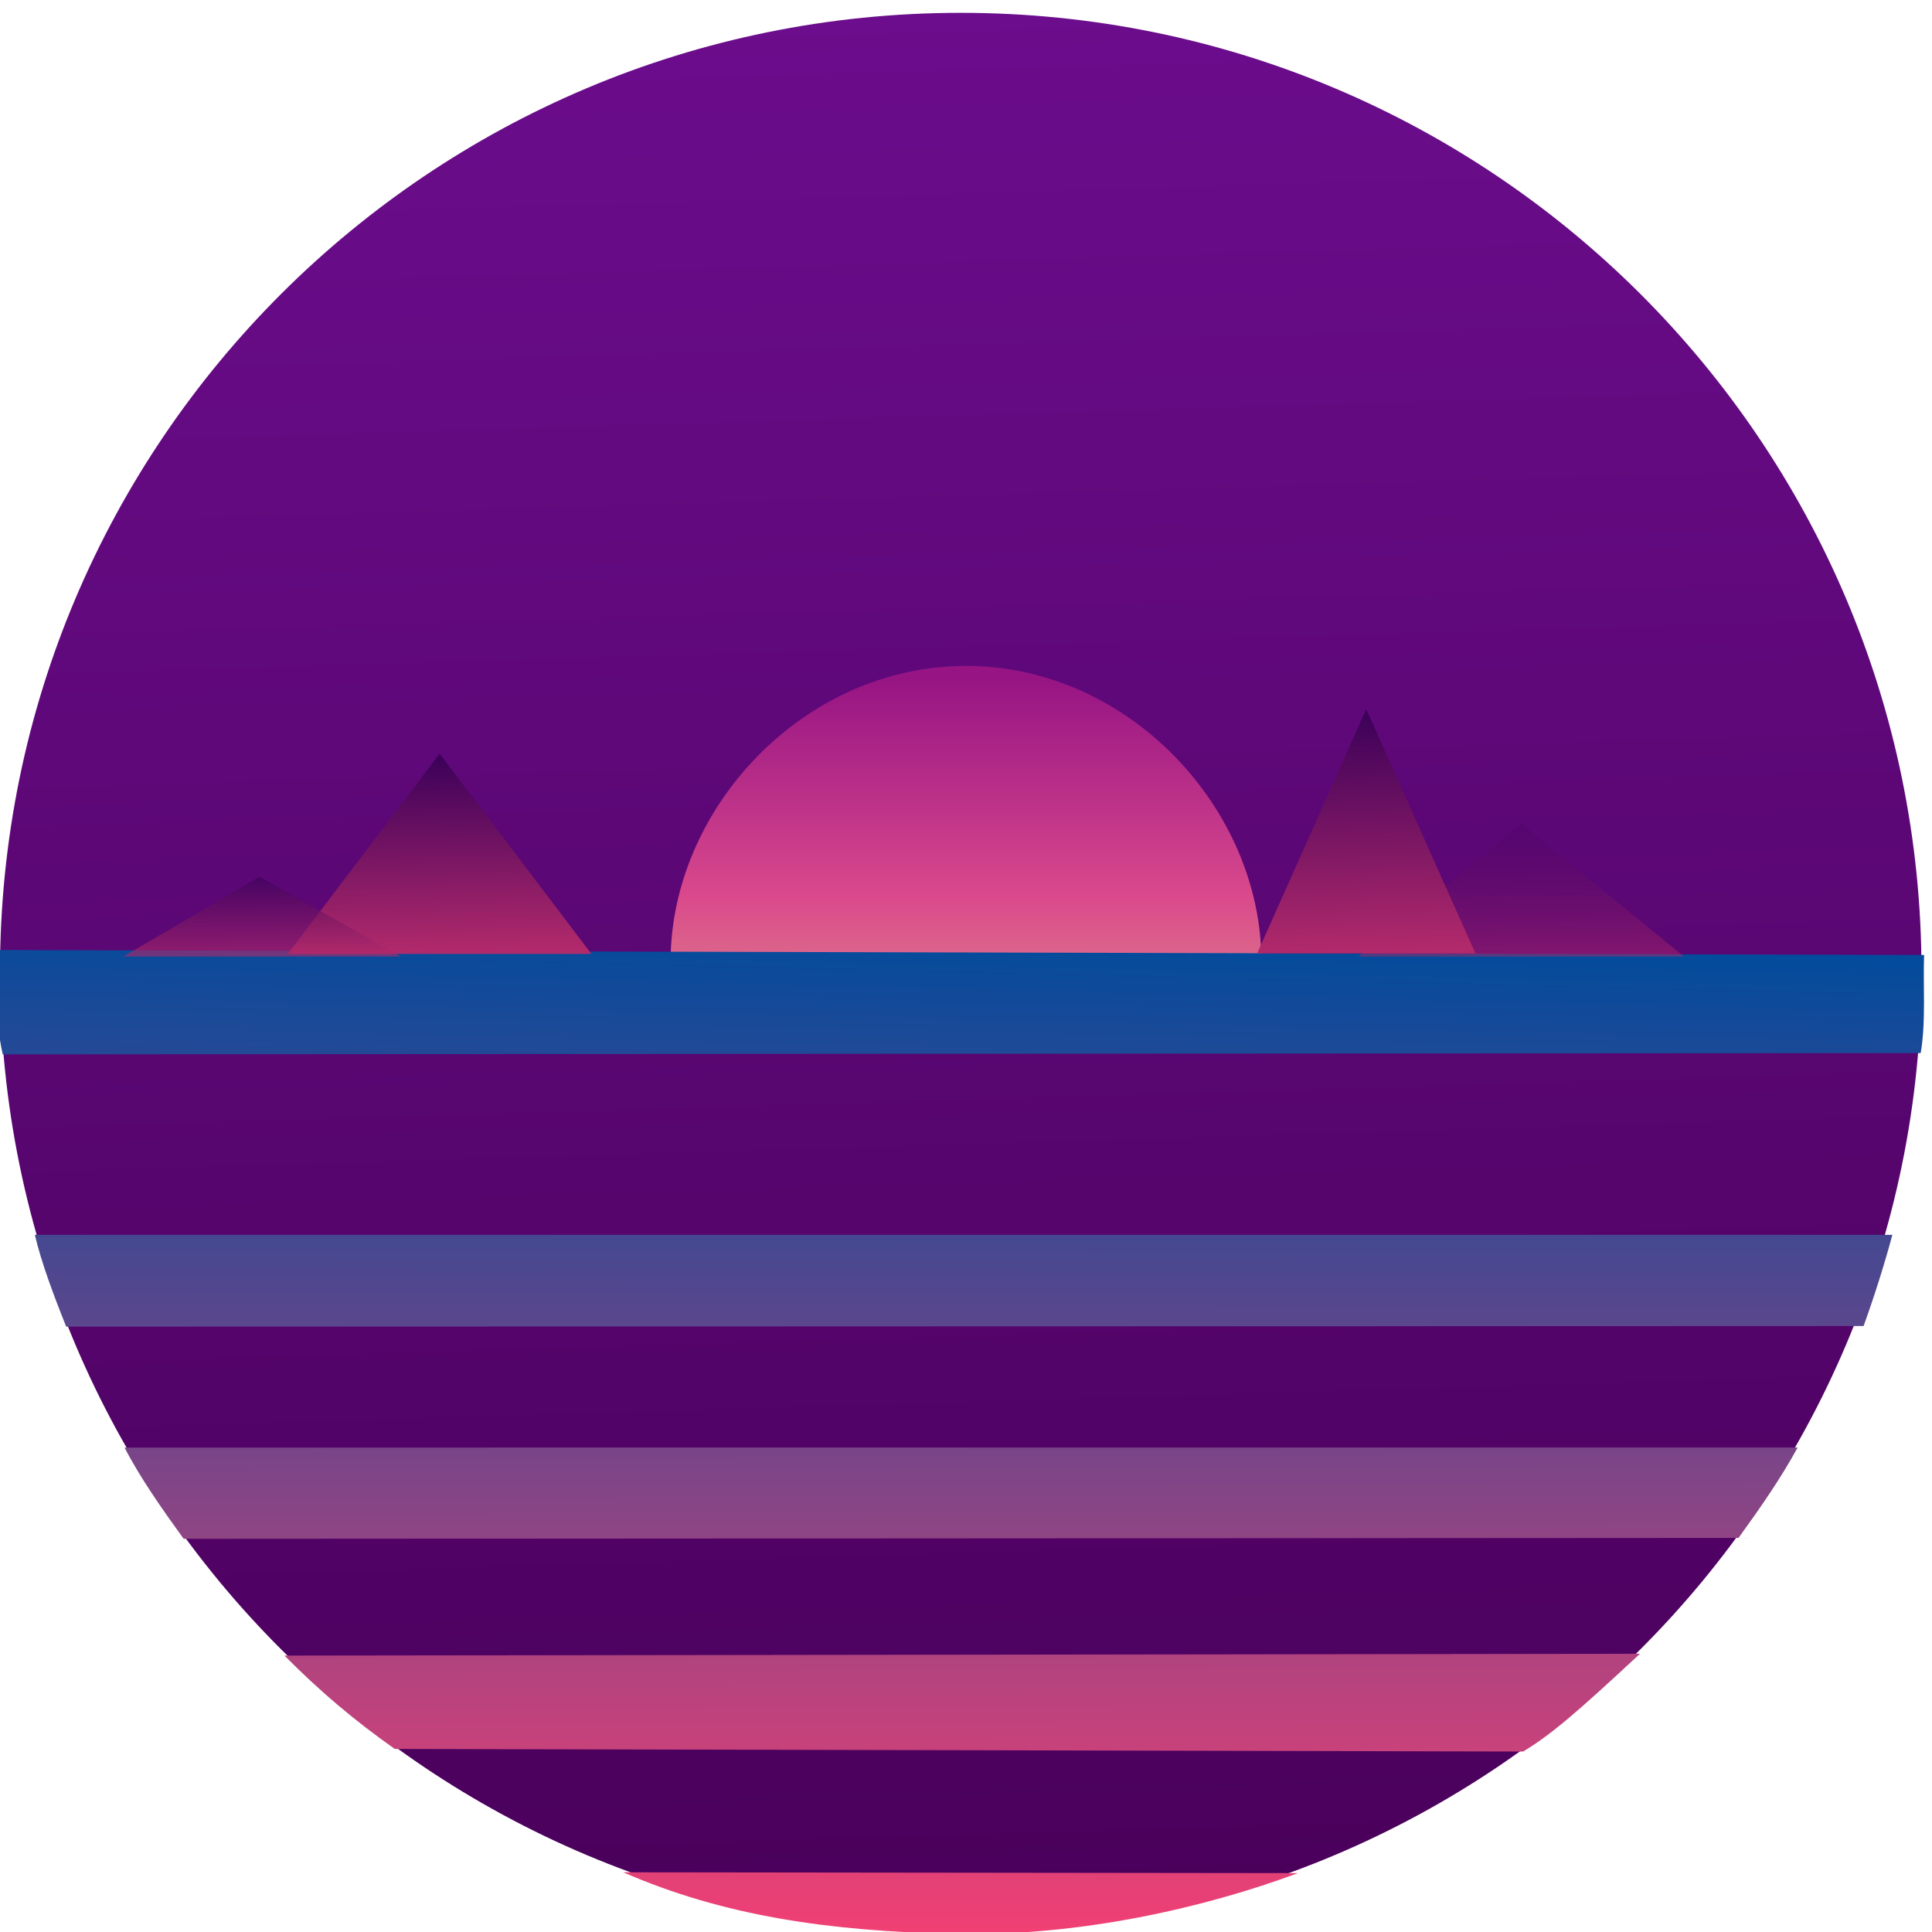
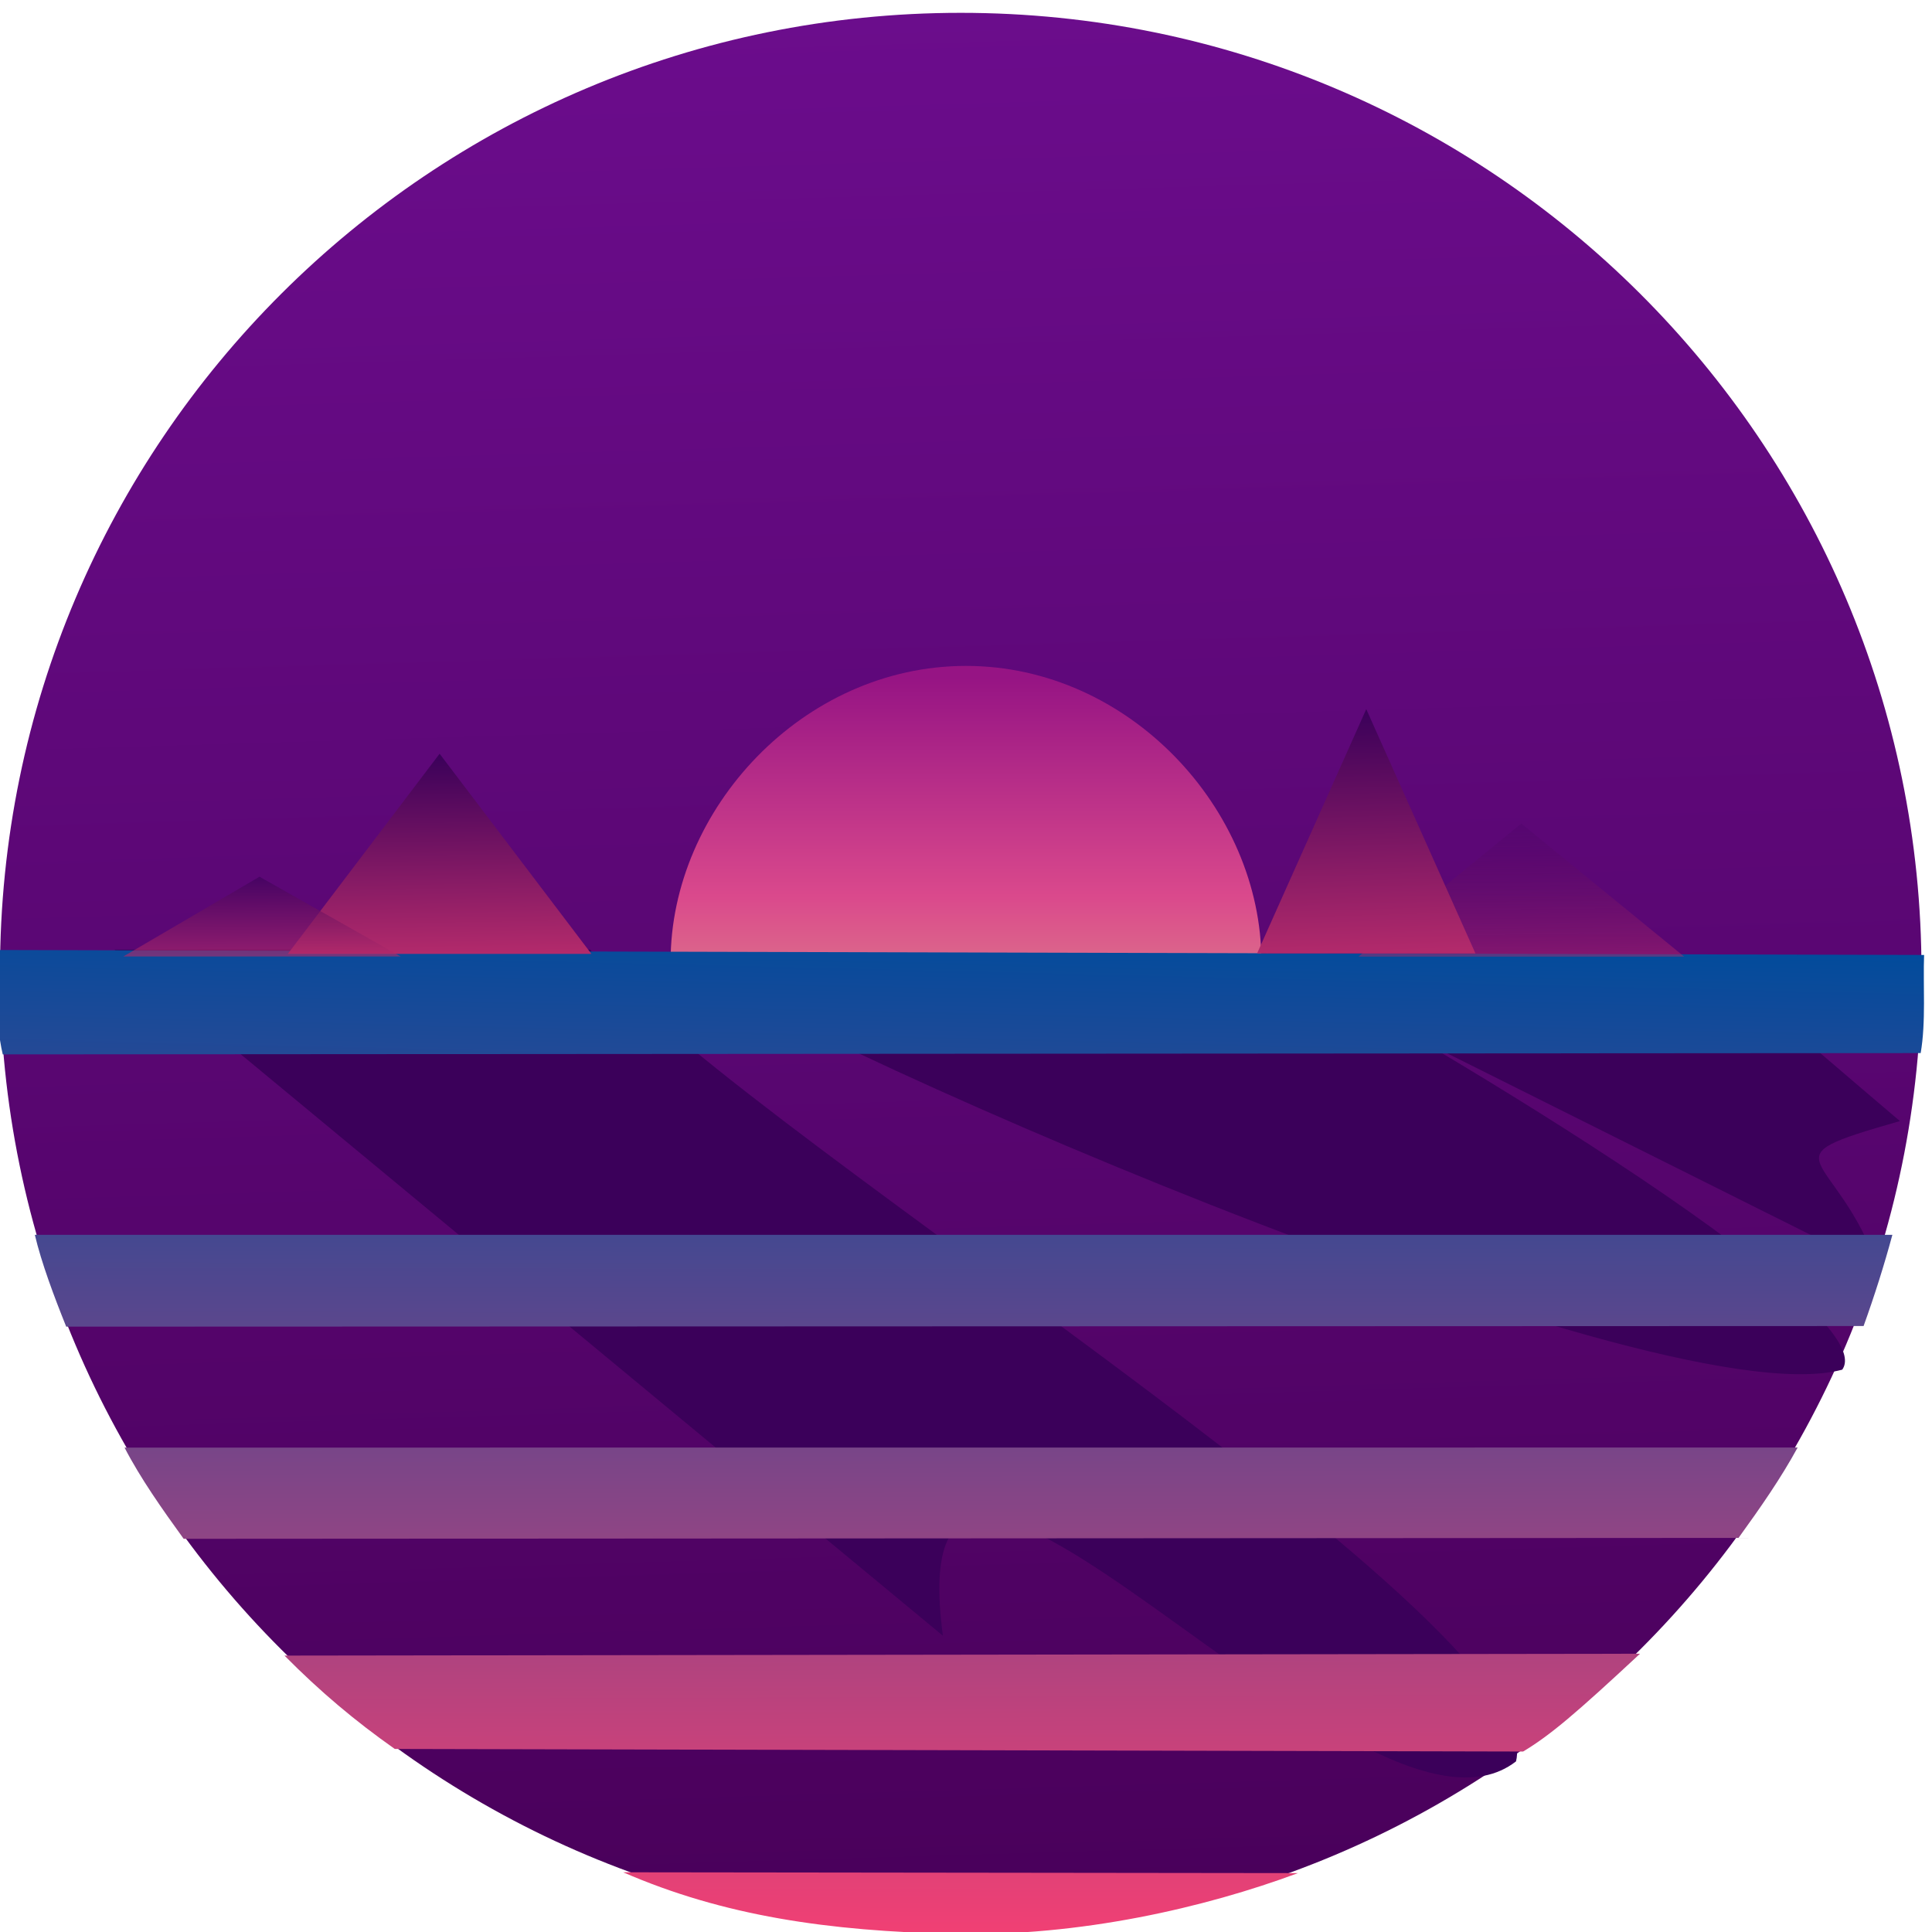
<svg xmlns="http://www.w3.org/2000/svg" xmlns:ns1="https://boxy-svg.com" version="1.1" id="Layer_1" x="0px" y="0px" viewBox="0 0 500.72 500.72" style="enable-background:new 0 0 500.72 500.72;">
  <defs>
    <linearGradient gradientUnits="userSpaceOnUse" x1="249.088" y1="375.155" x2="249.088" y2="398.815" id="gradient-2" gradientTransform="matrix(0.999998, -0.002128, 0.022379, 10.52331, -9.006501, -3696.41)">
      <stop offset="0" style="stop-color: rgb(0, 75, 156);" />
      <stop offset="1" style="stop-color: rgb(241, 64, 116);" />
    </linearGradient>
    <linearGradient gradientUnits="userSpaceOnUse" x1="247.856" y1="328.534" x2="247.856" y2="352.339" id="gradient-3" gradientTransform="matrix(-1.019817, -0.023682, 0.275873, -10.81194, 410.6686, 4055.47)">
      <stop offset="0" style="stop-color: rgb(241, 64, 116);" />
      <stop offset="1" style="stop-color: rgb(0, 75, 156);" />
    </linearGradient>
    <linearGradient gradientUnits="userSpaceOnUse" x1="249.383" y1="428.603" x2="249.383" y2="453.947" id="gradient-4" gradientTransform="matrix(0.999994, -0.003614, 0.035608, 9.852568, -14.75919, -3975.18)">
      <stop offset="0" style="stop-color: rgb(0, 75, 156);" />
      <stop offset="1" style="stop-color: rgb(241, 64, 116);" />
    </linearGradient>
    <linearGradient gradientUnits="userSpaceOnUse" x1="248.955" y1="485.243" x2="248.955" y2="501.255" id="gradient-0" gradientTransform="matrix(0.999996, 0.002681, -0.042382, 15.80678, 21.24499, -7422.643)">
      <stop offset="0" style="stop-color: rgb(0, 75, 156);" />
      <stop offset="1" style="stop-color: rgb(241, 64, 116);" />
    </linearGradient>
    <linearGradient gradientUnits="userSpaceOnUse" x1="249.739" y1="320.028" x2="249.739" y2="343.833" id="gradient-1" gradientTransform="matrix(0.999998, 0.001976, -0.021194, 10.72713, 8.520549, -3185.764)">
      <stop offset="0" style="stop-color: rgb(0, 75, 156);" />
      <stop offset="1" style="stop-color: rgb(241, 64, 116);" />
    </linearGradient>
    <linearGradient gradientUnits="userSpaceOnUse" x1="94.675" y1="183.504" x2="94.675" y2="246.821" id="gradient-5" gradientTransform="matrix(1.389565, -0.023157, 0.059752, 1.245207, -28.58966, -30.96281)">
      <stop offset="0" style="stop-color: rgb(58, 0, 90);" />
      <stop offset="1" style="stop-color: rgb(241, 64, 116);" />
    </linearGradient>
    <linearGradient gradientUnits="userSpaceOnUse" x1="248.999" y1="3.325" x2="248.999" y2="500.319" id="gradient-6" gradientTransform="matrix(0.999561, -0.029618, 0.037312, 1.259221, -18.55864, -122.3183)">
      <stop offset="0" style="stop-color: rgb(116, 16, 153);" />
      <stop offset="1" style="stop-color: rgb(73, 0, 90);" />
    </linearGradient>
    <linearGradient gradientUnits="userSpaceOnUse" x1="94.675" y1="183.504" x2="94.675" y2="246.821" id="gradient-7" gradientTransform="matrix(1.491021, -0.015397, 0.064114, 0.827938, 241.3486, 62.96873)">
      <stop offset="0" style="stop-color: rgb(57, 0, 87); stop-opacity: 0.16;" />
      <stop offset="1" style="stop-color: rgb(241, 64, 116); stop-opacity: 0.63;" />
    </linearGradient>
    <linearGradient gradientUnits="userSpaceOnUse" x1="94.675" y1="183.504" x2="94.675" y2="246.821" id="gradient-8" gradientTransform="matrix(1.269045, -0.009224, 0.054569, 0.495989, 52.58118, -30.08028)">
      <stop offset="0" style="stop-color: rgb(58, 0, 90);" />
      <stop offset="1" style="stop-color: rgb(241, 64, 116);" />
    </linearGradient>
    <linearGradient gradientUnits="userSpaceOnUse" x1="94.675" y1="183.504" x2="94.675" y2="246.821" id="gradient-9" gradientTransform="matrix(0.9996, -0.028267, 0.042983, 1.520008, 251.5735, -92.46362)">
      <stop offset="0" style="stop-color: rgb(58, 0, 90);" />
      <stop offset="1" style="stop-color: rgb(241, 64, 116);" />
    </linearGradient>
  </defs>
  <ellipse style="stroke: rgb(0, 0, 0); paint-order: fill; fill: url(#gradient-6); stroke-opacity: 0;" cx="248.999" cy="251.822" rx="248.999" ry="248.497" />
  <linearGradient id="SVGID_2_" gradientUnits="userSpaceOnUse" x1="-15.919" y1="594.837" x2="-15.919" y2="609.765" gradientTransform="matrix(7.8769 0 0 -7.8769 375.7542 4978.759)">
    <stop offset="0.012" style="stop-color:#E0B386" />
    <stop offset="0.519" style="stop-color:#DA498C" />
    <stop offset="1" style="stop-color:#961484" />
  </linearGradient>
+   <path d="M 175.542 246.703 L 327.541 246.703 C 359.722 263.493 488.821 338.979 477.458 354.977 C 427.734 368.405 191.164 263.357 176.375 247.952 L 175.542 246.703 Z" style="fill: rgb(59, 0, 90); stroke: rgba(0, 0, 0, 0);" />
+   <path d="M 29.645 246.111 L 152.987 246.111 C 179.102 285.323 402.13 419.137 392.91 456.499 C 352.56 487.858 231.8 329.148 244.367 423.931 L 29.645 246.111 Z" style="fill: rgb(59, 0, 90); stroke: rgba(0, 0, 0, 0);" />
+   <path d="M 324.419 247.695 L 435.469 247.695 C 458.983 260.728 461.977 264.805 492.404 290.549 C 456.075 300.971 475.613 297.364 486.926 328.864 L 324.419 247.695 Z" style="fill: rgb(59, 0, 90); stroke: rgba(0, 0, 0, 0);" />
  <path style="fill:url(#SVGID_2_);" d="M326.916,249.147c0-39.385-34.272-76.564-76.556-76.564s-76.556,37.179-76.556,76.564H326.916 z" />
  <path style="fill: url(#gradient-2);" d="M 32.279 375.178 C 36.413 383.16 42.083 391.185 47.599 398.815 L 450.579 398.575 C 456.211 390.792 461.554 383.127 465.897 375.155 L 32.279 375.178 Z" />
  <path style="fill: url(#gradient-4);" d="M 394.752 453.947 C 401.858 449.672 408.476 444.018 425.039 428.603 L 73.727 429.083 C 82.992 438.428 91.928 445.956 102.317 453.276 L 394.752 453.947 Z" />
  <path style="fill: url(#gradient-0);" d="M 161.51 485.243 C 187.532 496.561 214.658 500.495 247.267 501.208 C 279.876 501.921 312.331 494.408 336.401 485.455 L 161.51 485.243 Z" />
  <path style="fill: url(#gradient-1);" d="M 9.03 320.028 C 10.729 327.245 14 335.973 17.163 343.833 L 482.989 343.67 C 485.825 335.793 488.322 327.916 490.448 320.039 L 9.03 320.028 Z" />
  <g />
  <g />
  <g />
  <g />
  <g />
  <g />
  <g />
  <g />
  <g />
  <g />
  <g />
  <g />
  <g />
  <g />
  <g />
  <path style="fill: url(#gradient-3);" d="M -0.437 246.475 C -0.708 253.807 -1.401 264.582 0.731 273.527 L 497.797 272.678 C 499.199 264.661 498.369 254.758 498.661 247.248 L -0.437 246.475 Z" transform="matrix(0.999999, 0.001028, -0.001028, 0.999999, 0.266391, -0.260056)" />
  <path d="M 113.933 195.346 L 153.27 247.216 L 74.595 247.216 L 113.933 195.346 Z" style="stroke: rgb(0, 0, 0); fill: url(#gradient-5); paint-order: fill markers; stroke-opacity: 0;" ns1:shape="triangle 74.595 195.346 78.675 51.87 0.5 0 1@602c6641" />
  <path d="M 394.277 213.441 L 436.487 247.929 L 352.067 247.929 L 394.277 213.441 Z" style="stroke: rgb(0, 0, 0); paint-order: fill markers; stroke-opacity: 0; fill: url(#gradient-7);" ns1:shape="triangle 352.067 213.441 84.42 34.488 0.5 0 1@bb2785ed" />
  <path d="M 182.095 60.062 L 218.668 80.723 L 146.816 80.723 L 182.095 60.062 Z" style="stroke: rgb(0, 0, 0); paint-order: fill markers; stroke-opacity: 0; fill: url(#gradient-8); fill-opacity: 0.63;" transform="matrix(1, 0, 0.000007, 1, -114.8373, 167.1604)" ns1:shape="triangle 146.816 60.062 71.852 20.661 0.491 0 1@22f284a1" />
  <path d="M 354.098 183.788 L 382.396 247.105 L 325.8 247.105 L 354.098 183.788 Z" style="stroke: rgb(0, 0, 0); paint-order: fill markers; stroke-opacity: 0; fill: url(#gradient-9);" ns1:shape="triangle 325.8 183.788 56.596 63.317 0.5 0 1@11c276a0" />
</svg>
